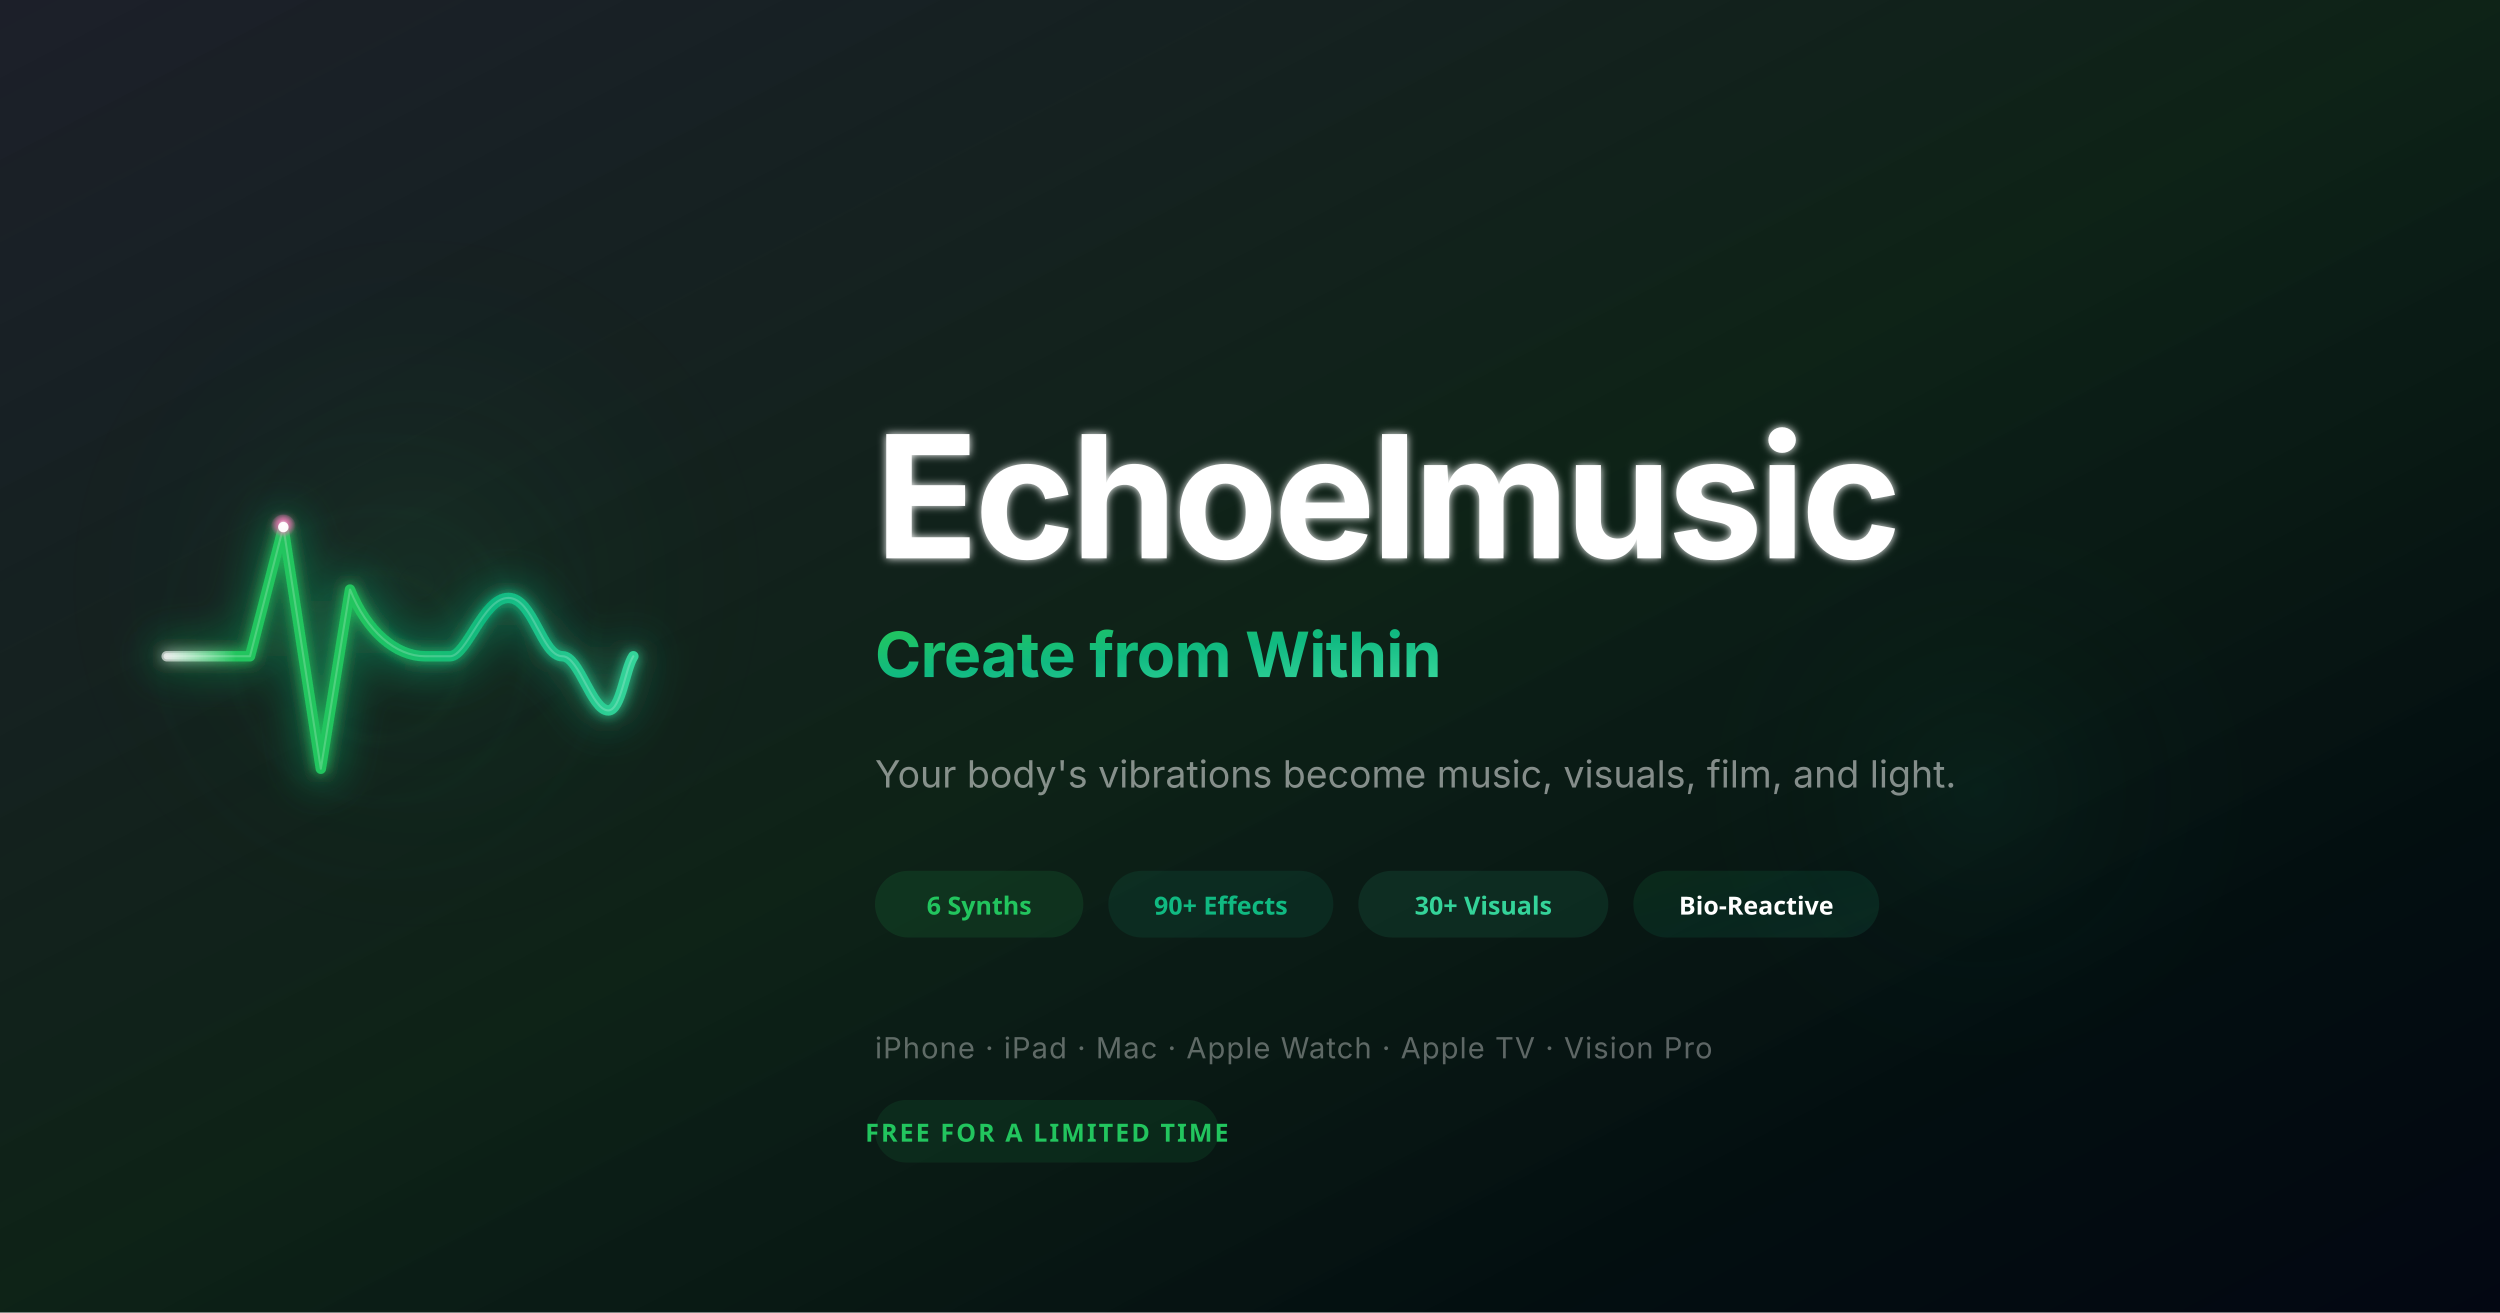
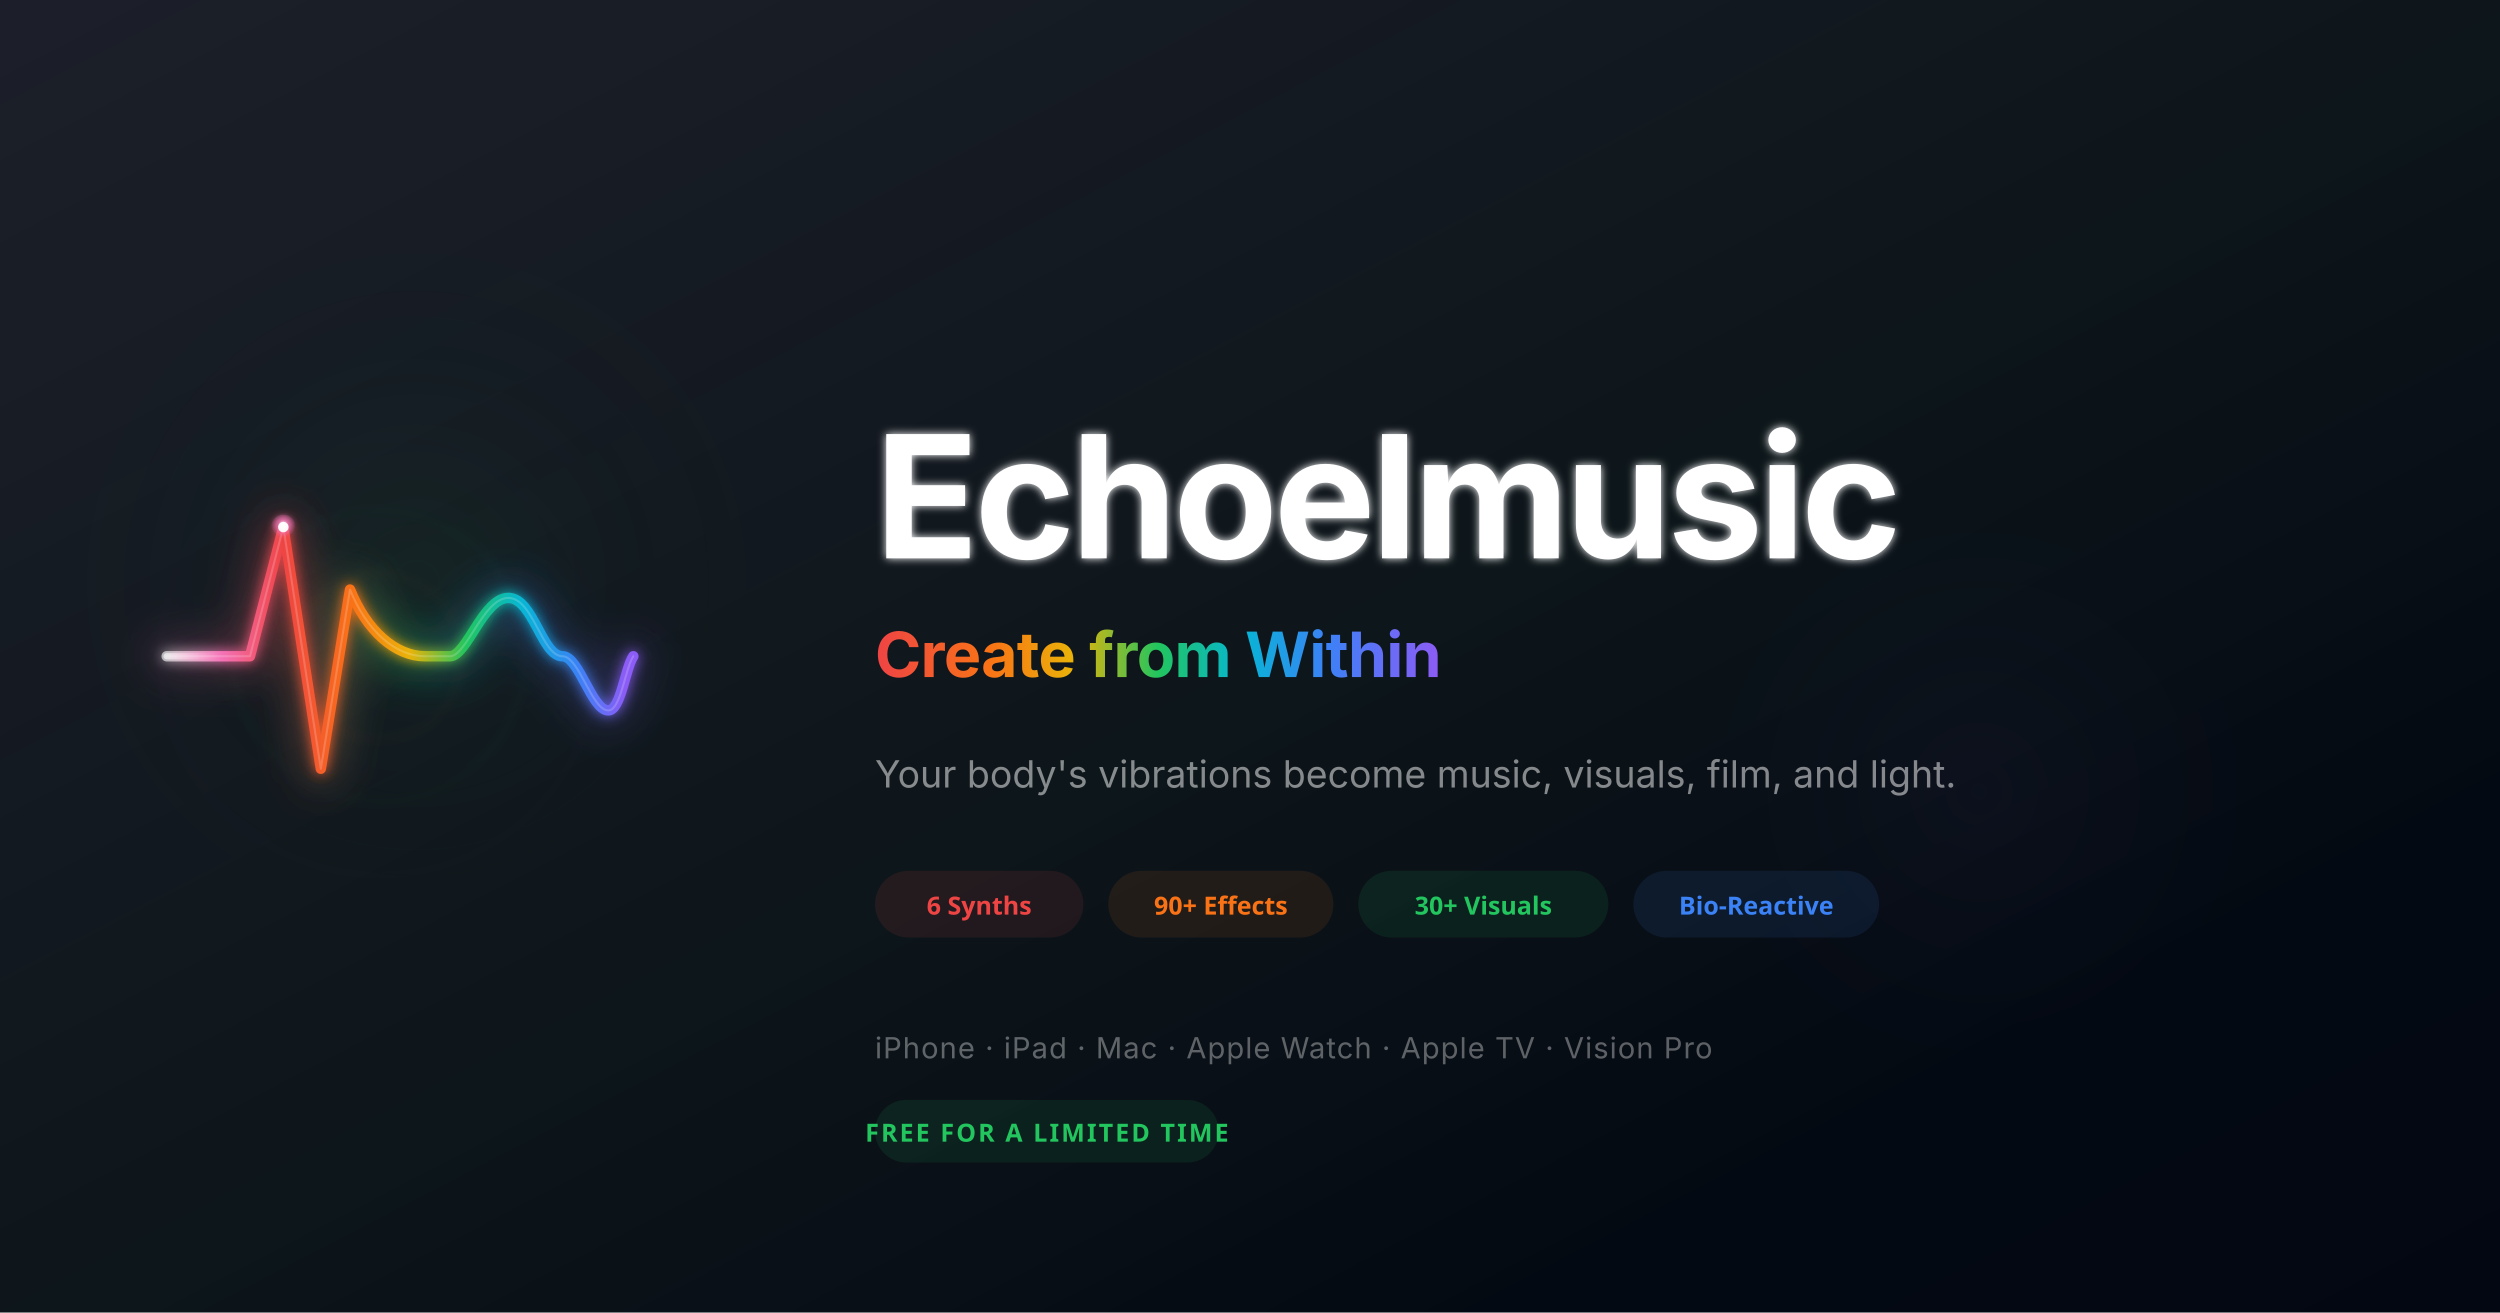
<svg xmlns="http://www.w3.org/2000/svg" viewBox="0 0 1200 630">
  <defs>
    <linearGradient id="bg-grad" x1="0%" y1="0%" x2="100%" y2="100%">
      <stop offset="0%" stop-color="#030712" />
-       <stop offset="50%" stop-color="#041a0e" />
+       <stop offset="50%" stop-color="#040d12" />
      <stop offset="100%" stop-color="#030712" />
    </linearGradient>
-     <linearGradient id="brand" x1="0%" y1="0%" x2="100%" y2="100%">
-       <stop offset="0%" stop-color="#22C55E" />
-       <stop offset="50%" stop-color="#10B981" />
-       <stop offset="100%" stop-color="#34D399" />
+     <linearGradient id="brand" x1="0%" y1="0%" x2="100%" y2="0%">
+       <stop offset="0%" stop-color="#EF4444" />
+       <stop offset="20%" stop-color="#F97316" />
+       <stop offset="35%" stop-color="#EAB308" />
+       <stop offset="50%" stop-color="#22C55E" />
+       <stop offset="65%" stop-color="#06B6D4" />
+       <stop offset="80%" stop-color="#3B82F6" />
+       <stop offset="100%" stop-color="#8B5CF6" />
    </linearGradient>
    <linearGradient id="glass" x1="0%" y1="0%" x2="80%" y2="80%">
      <stop offset="0%" stop-color="white" stop-opacity="0.1" />
      <stop offset="100%" stop-color="white" stop-opacity="0" />
    </linearGradient>
    <linearGradient id="ws" x1="0%" y1="0%" x2="100%" y2="0%">
      <stop offset="0%" stop-color="white" stop-opacity="0.6" />
-       <stop offset="15%" stop-color="#22C55E" />
-       <stop offset="40%" stop-color="#22C55E" />
-       <stop offset="70%" stop-color="#10B981" />
-       <stop offset="100%" stop-color="#34D399" />
+       <stop offset="12%" stop-color="#F472B6" />
+       <stop offset="25%" stop-color="#EF4444" />
+       <stop offset="40%" stop-color="#F97316" />
+       <stop offset="52%" stop-color="#EAB308" />
+       <stop offset="64%" stop-color="#22C55E" />
+       <stop offset="76%" stop-color="#06B6D4" />
+       <stop offset="88%" stop-color="#3B82F6" />
+       <stop offset="98%" stop-color="#8B5CF6" />
    </linearGradient>
    <linearGradient id="wg" x1="0%" y1="0%" x2="100%" y2="0%">
-       <stop offset="0%" stop-color="#22C55E" stop-opacity="0.35" />
-       <stop offset="50%" stop-color="#10B981" stop-opacity="0.45" />
-       <stop offset="100%" stop-color="#34D399" stop-opacity="0.25" />
+       <stop offset="0%" stop-color="#F472B6" stop-opacity="0.2" />
+       <stop offset="25%" stop-color="#EF4444" stop-opacity="0.35" />
+       <stop offset="50%" stop-color="#22C55E" stop-opacity="0.45" />
+       <stop offset="75%" stop-color="#3B82F6" stop-opacity="0.3" />
+       <stop offset="100%" stop-color="#8B5CF6" stop-opacity="0.2" />
    </linearGradient>
    <radialGradient id="hp" cx="50%" cy="40%" r="50%">
      <stop offset="0%" stop-color="white" stop-opacity="0.95" />
      <stop offset="40%" stop-color="#F472B6" stop-opacity="0.6" />
      <stop offset="100%" stop-color="#F472B6" stop-opacity="0" />
    </radialGradient>
    <radialGradient id="soft1" cx="50%" cy="50%" r="50%">
-       <stop offset="0%" stop-color="#22C55E" stop-opacity="0.08" />
+       <stop offset="0%" stop-color="#22C55E" stop-opacity="0.06" />
      <stop offset="100%" stop-color="transparent" />
    </radialGradient>
    <radialGradient id="soft2" cx="50%" cy="50%" r="50%">
-       <stop offset="0%" stop-color="#10B981" stop-opacity="0.06" />
+       <stop offset="0%" stop-color="#8B5CF6" stop-opacity="0.04" />
      <stop offset="100%" stop-color="transparent" />
    </radialGradient>
    <filter id="gb" x="-20%" y="-50%" width="140%" height="200%">
      <feGaussianBlur stdDeviation="3" result="b" />
      <feMerge>
        <feMergeNode in="b" />
        <feMergeNode in="SourceGraphic" />
      </feMerge>
    </filter>
    <filter id="bglow" x="-20%" y="-60%" width="140%" height="220%">
      <feGaussianBlur stdDeviation="10" />
    </filter>
    <filter id="tg" x="-10%" y="-10%" width="120%" height="120%">
      <feGaussianBlur stdDeviation="2" result="b" />
      <feMerge>
        <feMergeNode in="b" />
        <feMergeNode in="SourceGraphic" />
      </feMerge>
    </filter>
    <filter id="dg" x="-80%" y="-80%" width="260%" height="260%">
      <feGaussianBlur stdDeviation="1.5" result="g" />
      <feMerge>
        <feMergeNode in="g" />
        <feMergeNode in="SourceGraphic" />
      </feMerge>
    </filter>
    <filter id="eb" x="-10%" y="-10%" width="120%" height="120%">
      <feGaussianBlur stdDeviation="2" />
    </filter>
  </defs>
  <rect width="1200" height="630" fill="url(#bg-grad)" />
  <rect width="1200" height="630" fill="url(#glass)" />
  <circle cx="200" cy="280" r="200" fill="url(#soft1)" />
  <circle cx="950" cy="380" r="160" fill="url(#soft2)" />
  <g transform="translate(190, 315)">
-     <circle cx="-8" cy="0" r="40" fill="none" stroke="#22C55E" stroke-width="1" opacity="0.08" filter="url(#eb)" />
-     <circle cx="-8" cy="0" r="70" fill="none" stroke="#10B981" stroke-width="0.8" opacity="0.06" filter="url(#eb)" />
-     <circle cx="-8" cy="0" r="105" fill="none" stroke="#34D399" stroke-width="0.6" opacity="0.04" filter="url(#eb)" />
+     <circle cx="-8" cy="0" r="40" fill="none" stroke="#F97316" stroke-width="1" opacity="0.07" filter="url(#eb)" />
+     <circle cx="-8" cy="0" r="70" fill="none" stroke="#22C55E" stroke-width="0.8" opacity="0.06" filter="url(#eb)" />
+     <circle cx="-8" cy="0" r="105" fill="none" stroke="#8B5CF6" stroke-width="0.6" opacity="0.04" filter="url(#eb)" />
    <path d="M -110 0 L -70 0 L -54 -62 L -36 54 L -22 -32 C -14 -12 0 0 14 0 L 26 0 C 34 0 42 -28 54 -28 C 66 -28 70 0 80 0 C 88 0 94 26 102 26 C 108 26 110 6 114 0" fill="none" stroke="url(#wg)" stroke-width="16" stroke-linecap="round" stroke-linejoin="round" filter="url(#bglow)" />
    <path d="M -110 0 L -70 0 L -54 -62 L -36 54 L -22 -32 C -14 -12 0 0 14 0 L 26 0 C 34 0 42 -28 54 -28 C 66 -28 70 0 80 0 C 88 0 94 26 102 26 C 108 26 110 6 114 0" fill="none" stroke="url(#ws)" stroke-width="5" stroke-linecap="round" stroke-linejoin="round" filter="url(#gb)" />
    <path d="M -110 0 L -70 0 L -54 -62 L -36 54 L -22 -32 C -14 -12 0 0 14 0 L 26 0 C 34 0 42 -28 54 -28 C 66 -28 70 0 80 0 C 88 0 94 26 102 26 C 108 26 110 6 114 0" fill="none" stroke="url(#ws)" stroke-width="3" stroke-linecap="round" stroke-linejoin="round" />
-     <path d="M -110 0 L -70 0 L -54 -62 L -36 54 L -22 -32 C -14 -12 0 0 14 0 L 26 0 C 34 0 42 -28 54 -28 C 66 -28 70 0 80 0 C 88 0 94 26 102 26 C 108 26 110 6 114 0" fill="none" stroke="white" stroke-width="1" stroke-linecap="round" stroke-linejoin="round" opacity="0.2" />
+     <path d="M -110 0 L -70 0 L -54 -62 L -36 54 L -22 -32 C -14 -12 0 0 14 0 L 26 0 C 34 0 42 -28 54 -28 C 66 -28 70 0 80 0 C 88 0 94 26 102 26 C 108 26 110 6 114 0" fill="none" stroke="white" stroke-width="1" stroke-linecap="round" stroke-linejoin="round" opacity="0.18" />
    <circle cx="-54" cy="-62" r="6" fill="url(#hp)" filter="url(#dg)" />
    <circle cx="-54" cy="-62" r="2.5" fill="white" opacity="0.95" />
  </g>
  <text x="420" y="268" font-family="'Atkinson Hyperlegible', -apple-system, BlinkMacSystemFont, 'Helvetica Neue', sans-serif" font-size="82" font-weight="700" fill="white" filter="url(#tg)" letter-spacing="-2">
    Echoelmusic
  </text>
  <text x="420" y="325" font-family="'Atkinson Hyperlegible', -apple-system, BlinkMacSystemFont, 'Helvetica Neue', sans-serif" font-size="30" fill="url(#brand)" font-weight="700" letter-spacing="-0.3">
    Create from Within
  </text>
  <text x="420" y="378" font-family="'Atkinson Hyperlegible', -apple-system, BlinkMacSystemFont, 'Helvetica Neue', sans-serif" font-size="18" fill="rgba(255,255,255,0.5)" font-weight="400">
    Your body's vibrations become music, visuals, film, and light.
  </text>
  <g transform="translate(420, 418)">
-     <rect x="0" y="0" width="100" height="32" rx="16" fill="#22C55E" opacity="0.12" />
-     <text x="50" y="21" font-family="'Atkinson Hyperlegible', sans-serif" font-size="12" fill="#22C55E" text-anchor="middle" font-weight="700">6 Synths</text>
-     <rect x="112" y="0" width="108" height="32" rx="16" fill="#10B981" opacity="0.1" />
-     <text x="166" y="21" font-family="'Atkinson Hyperlegible', sans-serif" font-size="12" fill="#10B981" text-anchor="middle" font-weight="700">90+ Effects</text>
-     <rect x="232" y="0" width="120" height="32" rx="16" fill="#34D399" opacity="0.1" />
-     <text x="292" y="21" font-family="'Atkinson Hyperlegible', sans-serif" font-size="12" fill="#34D399" text-anchor="middle" font-weight="700">30+ Visuals</text>
-     <rect x="364" y="0" width="118" height="32" rx="16" fill="url(#brand)" opacity="0.1" />
-     <text x="423" y="21" font-family="'Atkinson Hyperlegible', sans-serif" font-size="12" fill="white" text-anchor="middle" font-weight="700">Bio-Reactive</text>
+     <rect x="0" y="0" width="100" height="32" rx="16" fill="#EF4444" opacity="0.1" />
+     <text x="50" y="21" font-family="'Atkinson Hyperlegible', sans-serif" font-size="12" fill="#EF4444" text-anchor="middle" font-weight="700">6 Synths</text>
+     <rect x="112" y="0" width="108" height="32" rx="16" fill="#F97316" opacity="0.1" />
+     <text x="166" y="21" font-family="'Atkinson Hyperlegible', sans-serif" font-size="12" fill="#F97316" text-anchor="middle" font-weight="700">90+ Effects</text>
+     <rect x="232" y="0" width="120" height="32" rx="16" fill="#22C55E" opacity="0.1" />
+     <text x="292" y="21" font-family="'Atkinson Hyperlegible', sans-serif" font-size="12" fill="#22C55E" text-anchor="middle" font-weight="700">30+ Visuals</text>
+     <rect x="364" y="0" width="118" height="32" rx="16" fill="#3B82F6" opacity="0.1" />
+     <text x="423" y="21" font-family="'Atkinson Hyperlegible', sans-serif" font-size="12" fill="#3B82F6" text-anchor="middle" font-weight="700">Bio-Reactive</text>
  </g>
  <text x="420" y="508" font-family="'Atkinson Hyperlegible', -apple-system, BlinkMacSystemFont, 'Helvetica Neue', sans-serif" font-size="14" fill="rgba(255,255,255,0.35)" font-weight="400" letter-spacing="0.5">
    iPhone  ·  iPad  ·  Mac  ·  Apple Watch  ·  Apple TV  ·  Vision Pro
  </text>
  <rect x="420" y="528" width="165" height="30" rx="15" fill="#22C55E" opacity="0.1" />
  <text x="502.5" y="548" font-family="'Atkinson Hyperlegible', sans-serif" font-size="12" fill="#22C55E" text-anchor="middle" font-weight="700" letter-spacing="1">FREE FOR A LIMITED TIME</text>
-   <line x1="0" y1="620" x2="1200" y2="620" stroke="url(#brand)" stroke-width="1" opacity="0.15" />
+   <line x1="0" y1="620" x2="1200" y2="620" stroke="url(#brand)" stroke-width="1.5" opacity="0.2" />
</svg>
